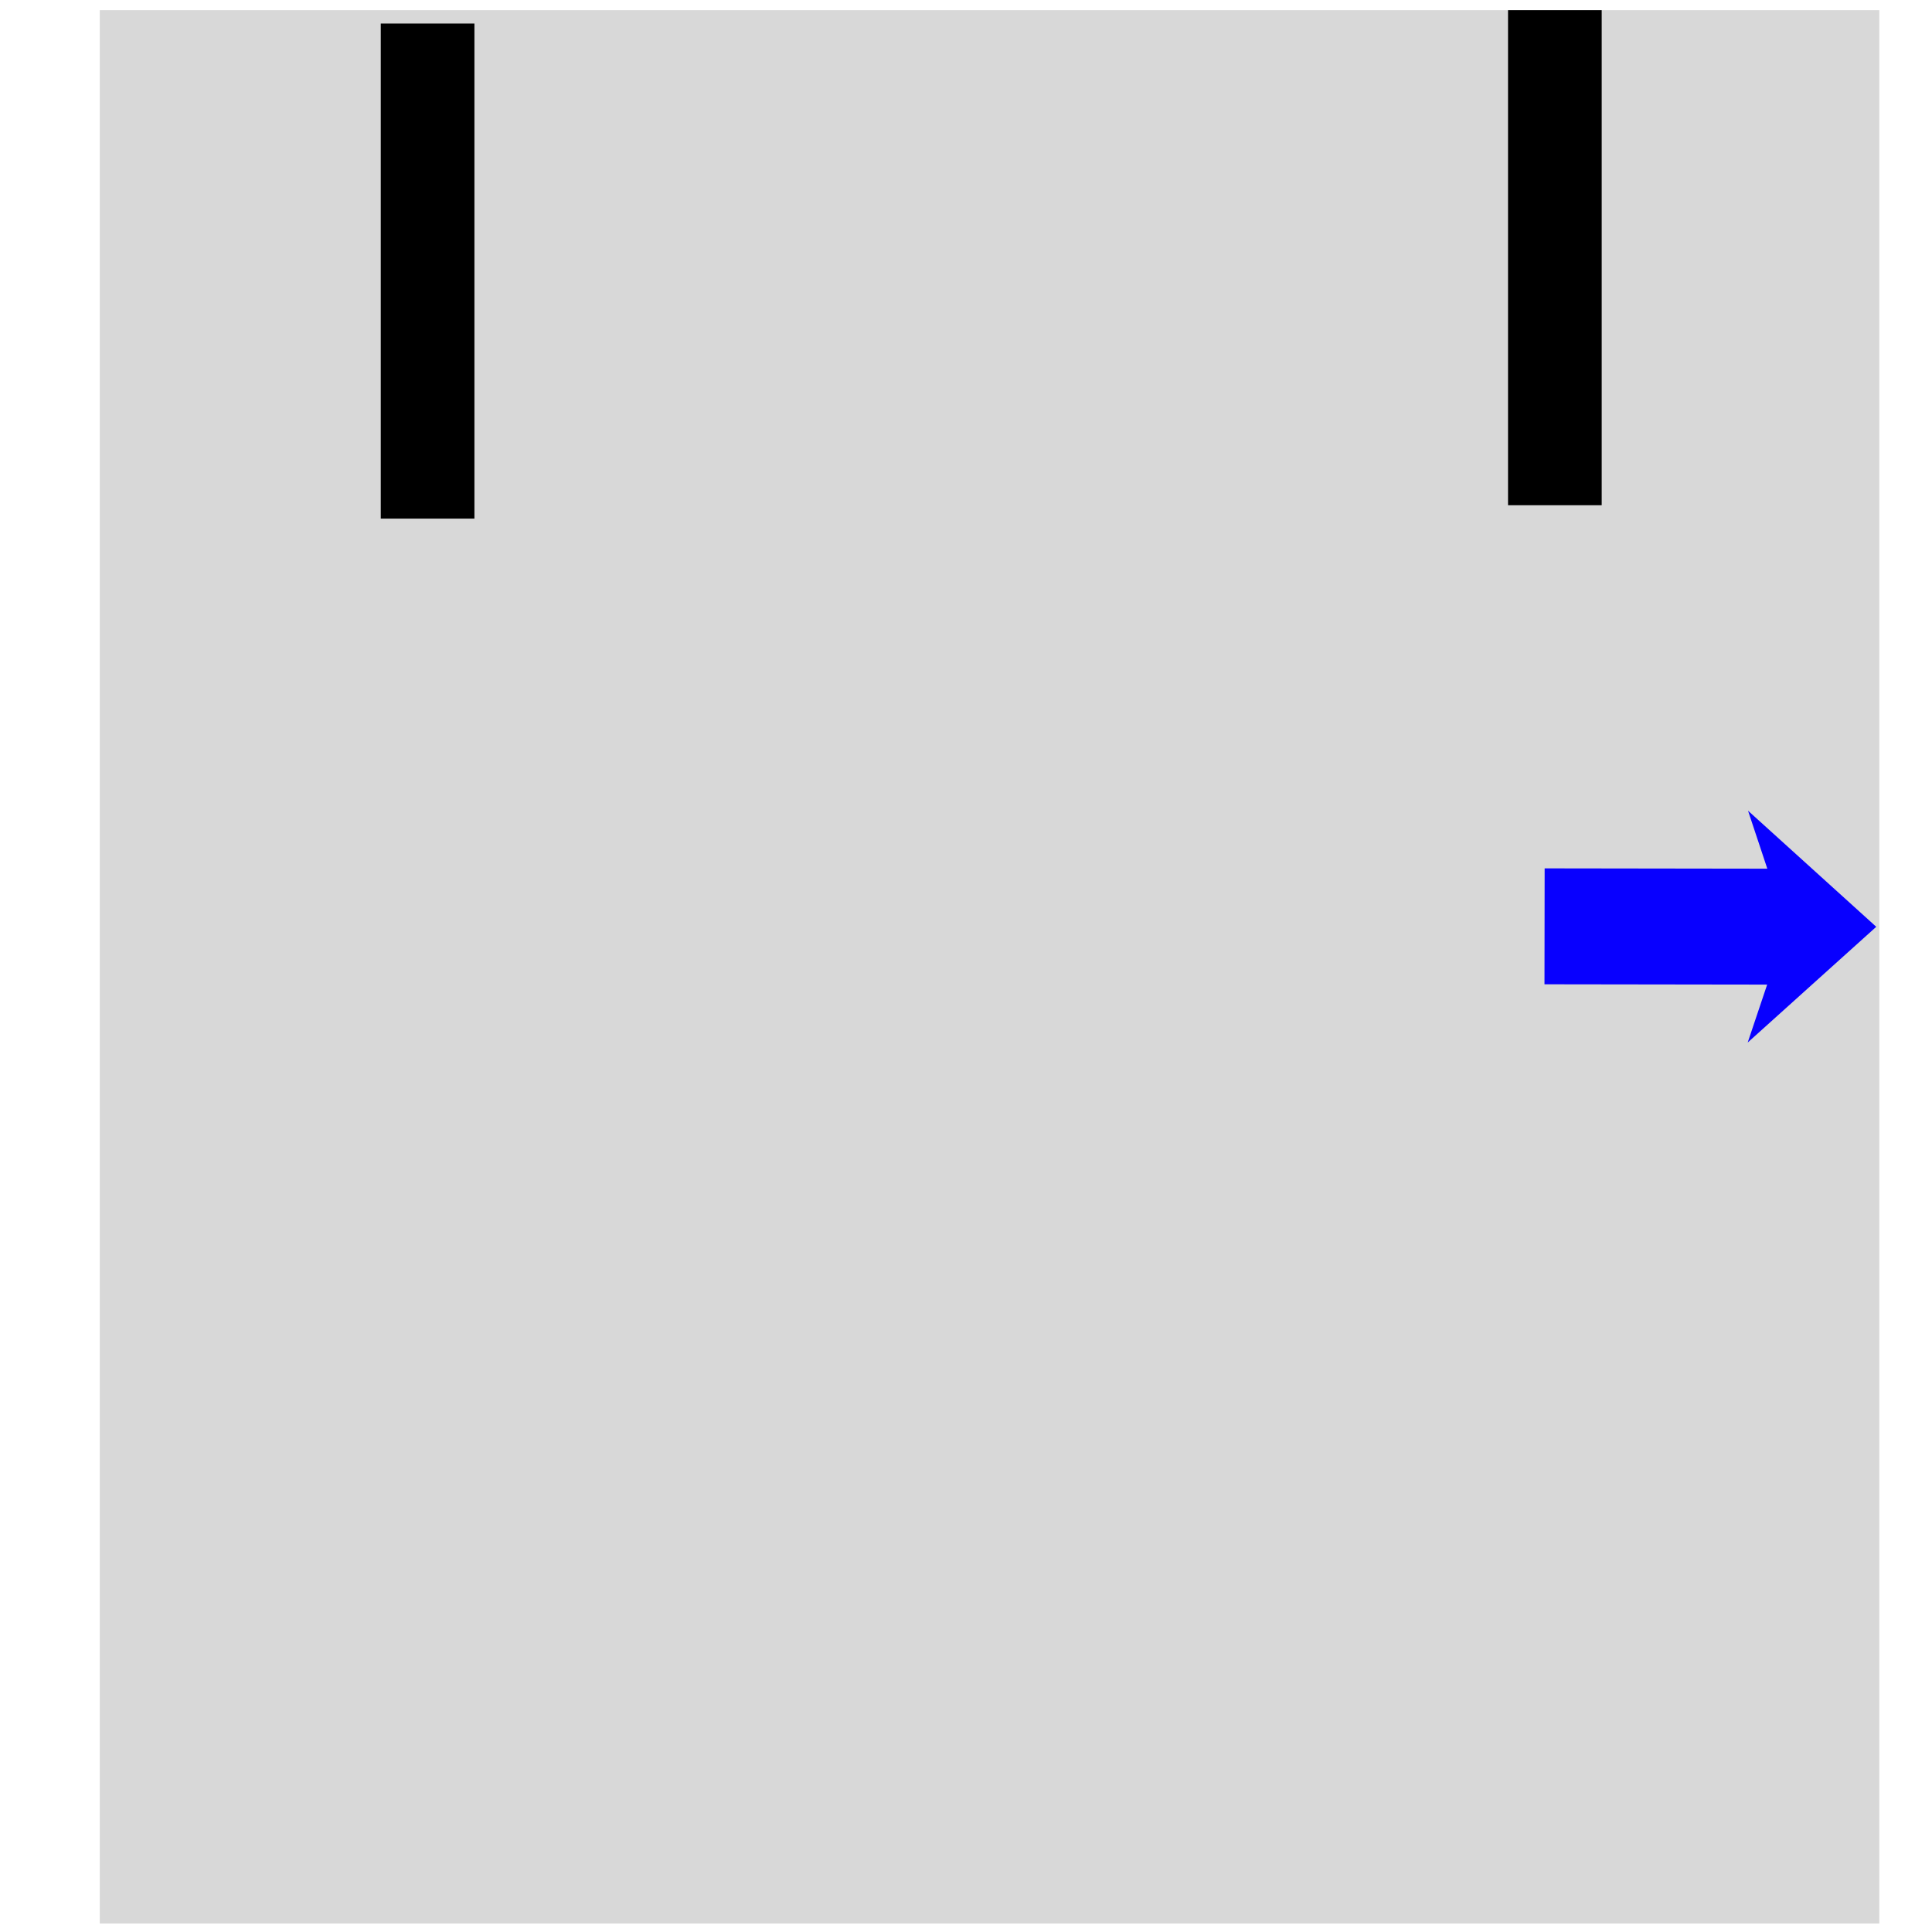
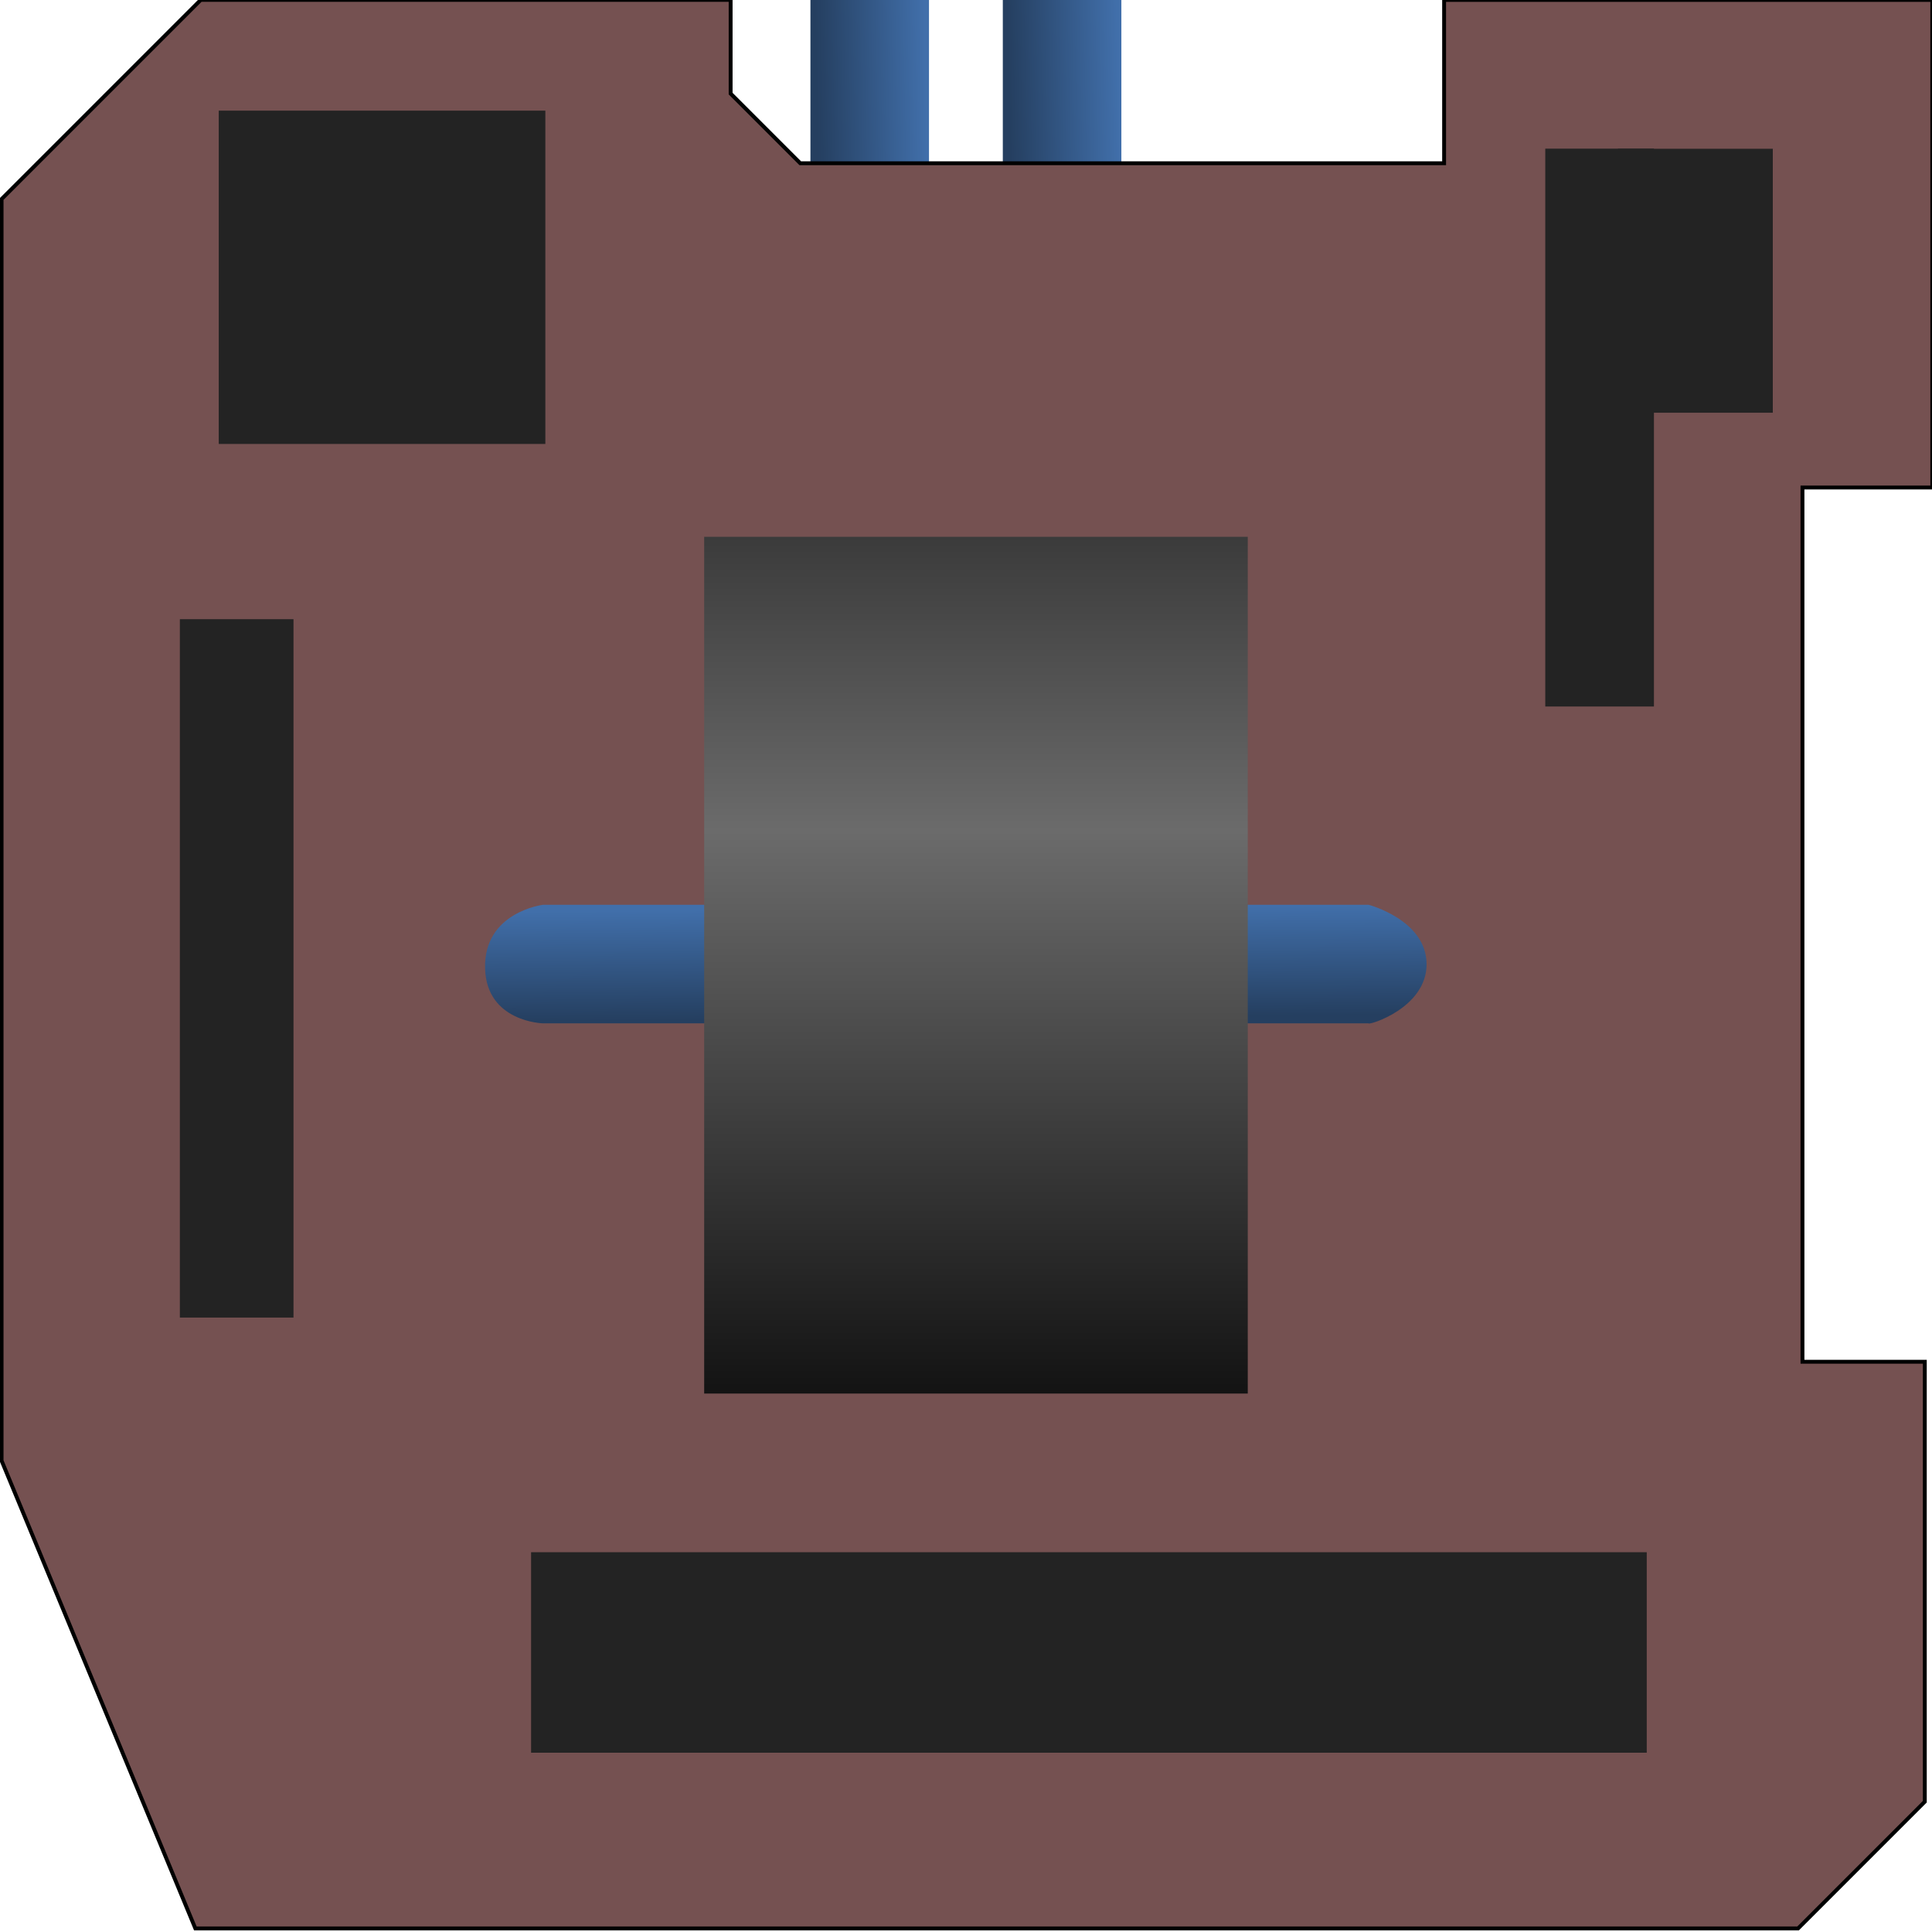
- <svg xmlns="http://www.w3.org/2000/svg" xmlns:ns1="https://boxy-svg.com" viewBox="0 0 500 500" width="500" height="500">
-   <rect x="25.822" y="2.63" width="460.547" height="495.173" style="fill: rgb(216, 216, 216);" />
-   <path d="M 8.048 215.306 H 65.674 L 60.658 200.306 L 93.887 230.306 L 60.658 260.306 L 65.674 245.306 H 8.048 V 215.306 Z" style="fill: rgb(8, 0, 255);" transform="matrix(0.999999, 0.001399, -0.001399, 0.999999, 392.0071, 9.4158)" ns1:shape="arrow 8.048 200.306 85.839 60 30 33.229 5.016 1@72183a84" />
-   <rect x="98.541" y="6.093" width="24.239" height="128.122" style="" />
-   <rect x="390.278" y="2.63" width="24.239" height="128.122" style="" />
+ <svg xmlns="http://www.w3.org/2000/svg" viewBox="0 0 500 500" width="500" height="500">
+   <defs>
+     <linearGradient gradientUnits="userSpaceOnUse" x1="254.851" y1="371.639" x2="254.851" y2="452.11" id="gradient-1" gradientTransform="matrix(0.02039, 0.978208, -0.35252, 0.007033, 365.3694, -235.7926)">
+       <stop offset="0" style="stop-color: rgba(65, 111, 170, 1)" />
+       <stop offset="1" style="stop-color: rgba(37, 63, 96, 1)" />
+     </linearGradient>
+     <linearGradient gradientUnits="userSpaceOnUse" x1="254.851" y1="371.639" x2="254.851" y2="452.11" id="gradient-0" gradientTransform="matrix(0.02039, 0.920666, -0.35252, 0.006619, 415.1576, -219.9993)">
+       <stop offset="0" style="stop-color: rgba(65, 111, 170, 1)" />
+       <stop offset="1" style="stop-color: rgba(37, 63, 96, 1)" />
+     </linearGradient>
+     <linearGradient gradientUnits="userSpaceOnUse" x1="254.851" y1="371.639" x2="254.851" y2="452.11" id="gradient-3" gradientTransform="matrix(0.02039, 2.654123, -0.35252, 0.019084, 271.5825, -128.4735)">
+       <stop offset="0" style="stop-color: rgba(65, 111, 170, 1)" />
+       <stop offset="1" style="stop-color: rgba(37, 63, 96, 1)" />
+     </linearGradient>
+     <linearGradient gradientUnits="userSpaceOnUse" x1="252.58" y1="138.92" x2="252.58" y2="360.651" id="gradient-4">
+       <stop offset="0" style="stop-color: rgb(59, 59, 59);" />
+       <stop offset="0.343" style="stop-color: rgb(107, 107, 107);" />
+       <stop offset="1" style="stop-color: rgb(19, 19, 19);" />
+     </linearGradient>
+   </defs>
+   <g transform="matrix(1, 0, 0, 1, 1.709145, 0)">
+     <rect y="-130" width="125" height="125" style="fill: rgb(216, 216, 216);" />
+     <rect y="-130" width="125" height="125" style="fill: rgb(216, 216, 216);" x="375" />
+     <rect width="125" height="125" style="fill: rgb(216, 216, 216);" x="505" />
+     <rect width="125" height="125" style="fill: rgb(216, 216, 216);" x="-130" />
+     <rect width="125" height="125" style="fill: rgb(216, 216, 216);" x="-130" y="375" />
+     <rect width="125" height="125" style="fill: rgb(216, 216, 216);" y="505" />
+     <rect y="505" width="125" height="125" style="fill: rgb(216, 216, 216);" x="375" />
+     <rect width="125" height="125" style="fill: rgb(216, 216, 216);" x="505" y="375" />
+   </g>
+   <rect x="209.74" y="-26.364" width="30.683" height="78.734" style="fill: url(#gradient-1);" />
+   <rect x="259.528" y="-22.89" width="30.683" height="74.102" style="fill: url(#gradient-0);" />
+   <polygon style="stroke: rgb(0, 0, 0); fill: rgb(117, 81, 81);" points="500.073 -0.023 373.734 -0.023 373.734 42.252 207.118 42.252 189.088 24.222 189.088 -0.027 51.95 -0.027 0.409 51.514 0.409 378.02 50.552 499.075 465.344 499.075 498.141 466.278 498.141 352.418 466.479 352.418 466.479 126.172 500.079 126.172" />
+   <path d="M 115.953 439.757 C 115.931 439.757 116.294 425.157 130.093 424.739 C 144.764 424.295 146.636 439.757 146.636 439.757 L 146.636 546.57 L 146.636 653.382 C 146.636 653.382 142.732 668.348 131.295 668.4 C 119.936 668.451 115.37 653.382 115.953 653.382 L 115.953 546.57 L 115.953 439.757 Z" style="fill: url(#gradient-3);" transform="matrix(0, -1, 1, 0, -299.2, 380.7908)" />
+   <rect x="56.612" y="28.634" width="84.524" height="86.261" style="fill: rgb(35, 35, 35);" />
+   <rect x="182.24" y="138.92" width="140.68" height="221.731" style="fill: url(#gradient-4);" />
+   <rect x="46.549" y="160.243" width="29.409" height="180.744" style="fill: rgb(35, 35, 35);" />
+   <rect x="399.916" y="38.47" width="28.122" height="144.372" style="fill: rgb(35, 35, 35);" />
+   <rect x="418.717" y="38.5" width="40.086" height="68.315" style="fill: rgb(35, 35, 35);" />
+   <rect x="137.443" y="401.712" width="288.734" height="51.889" style="fill: rgb(35, 35, 35);" />
</svg>
